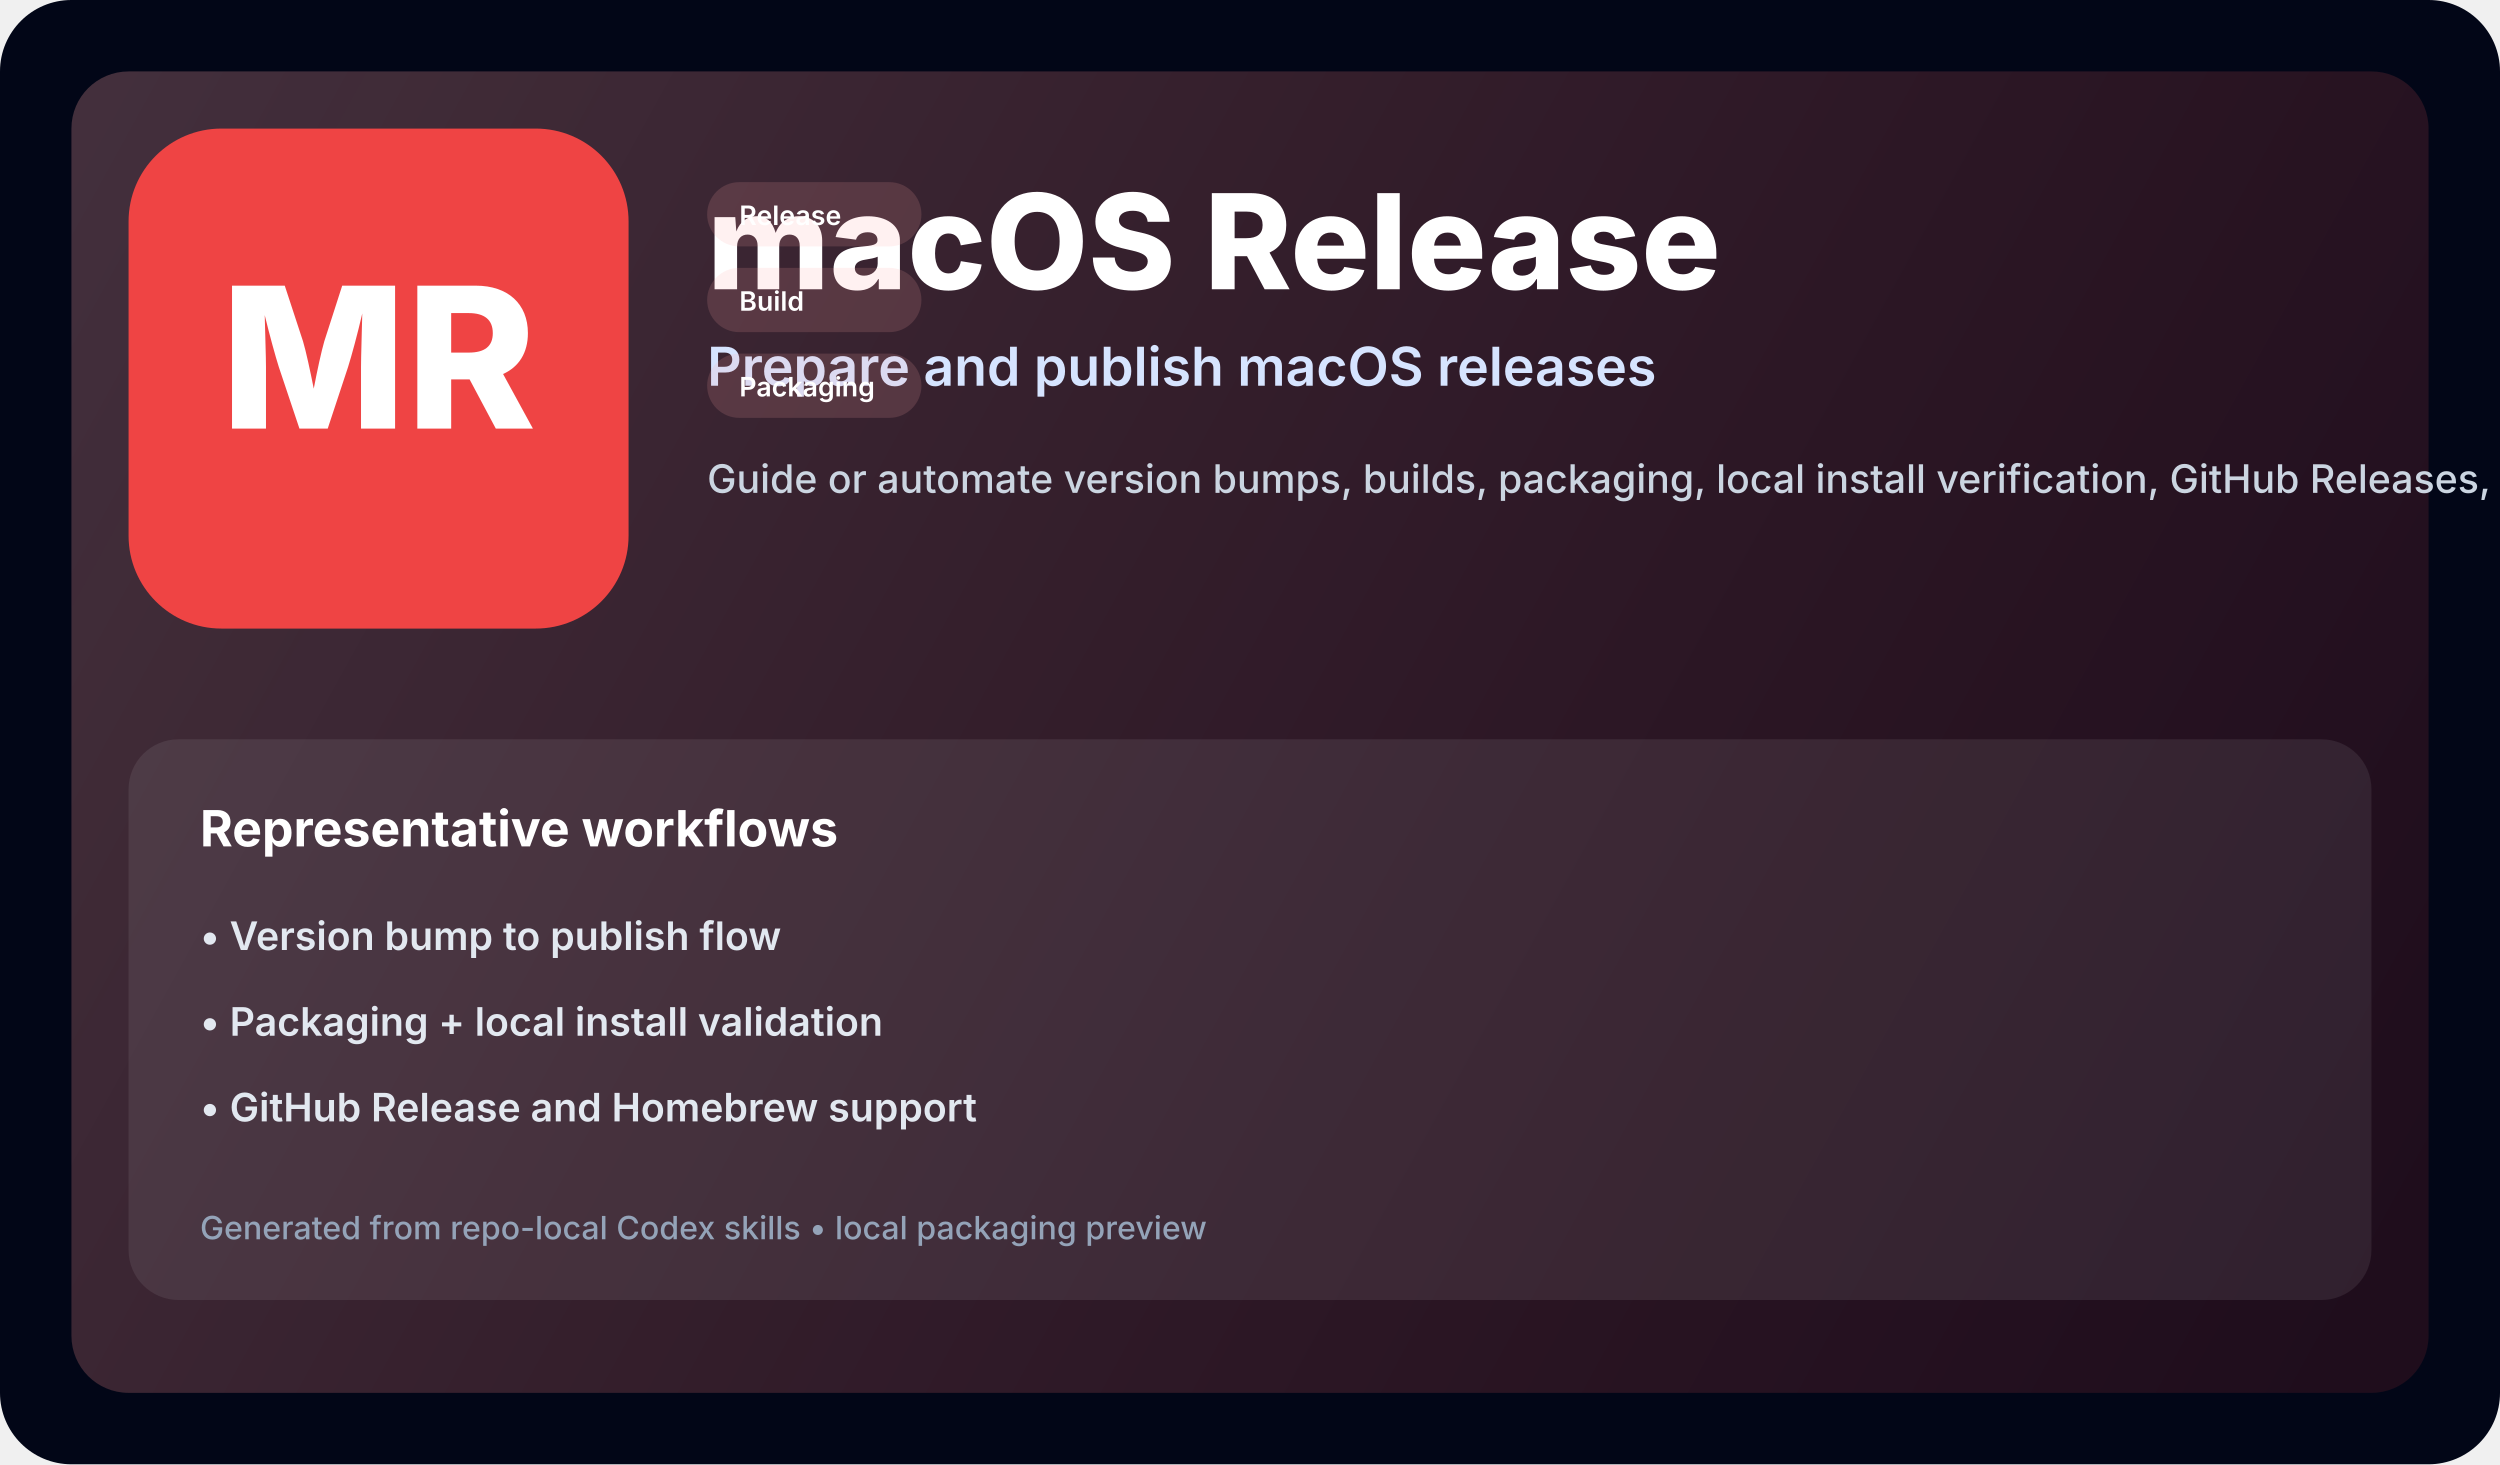
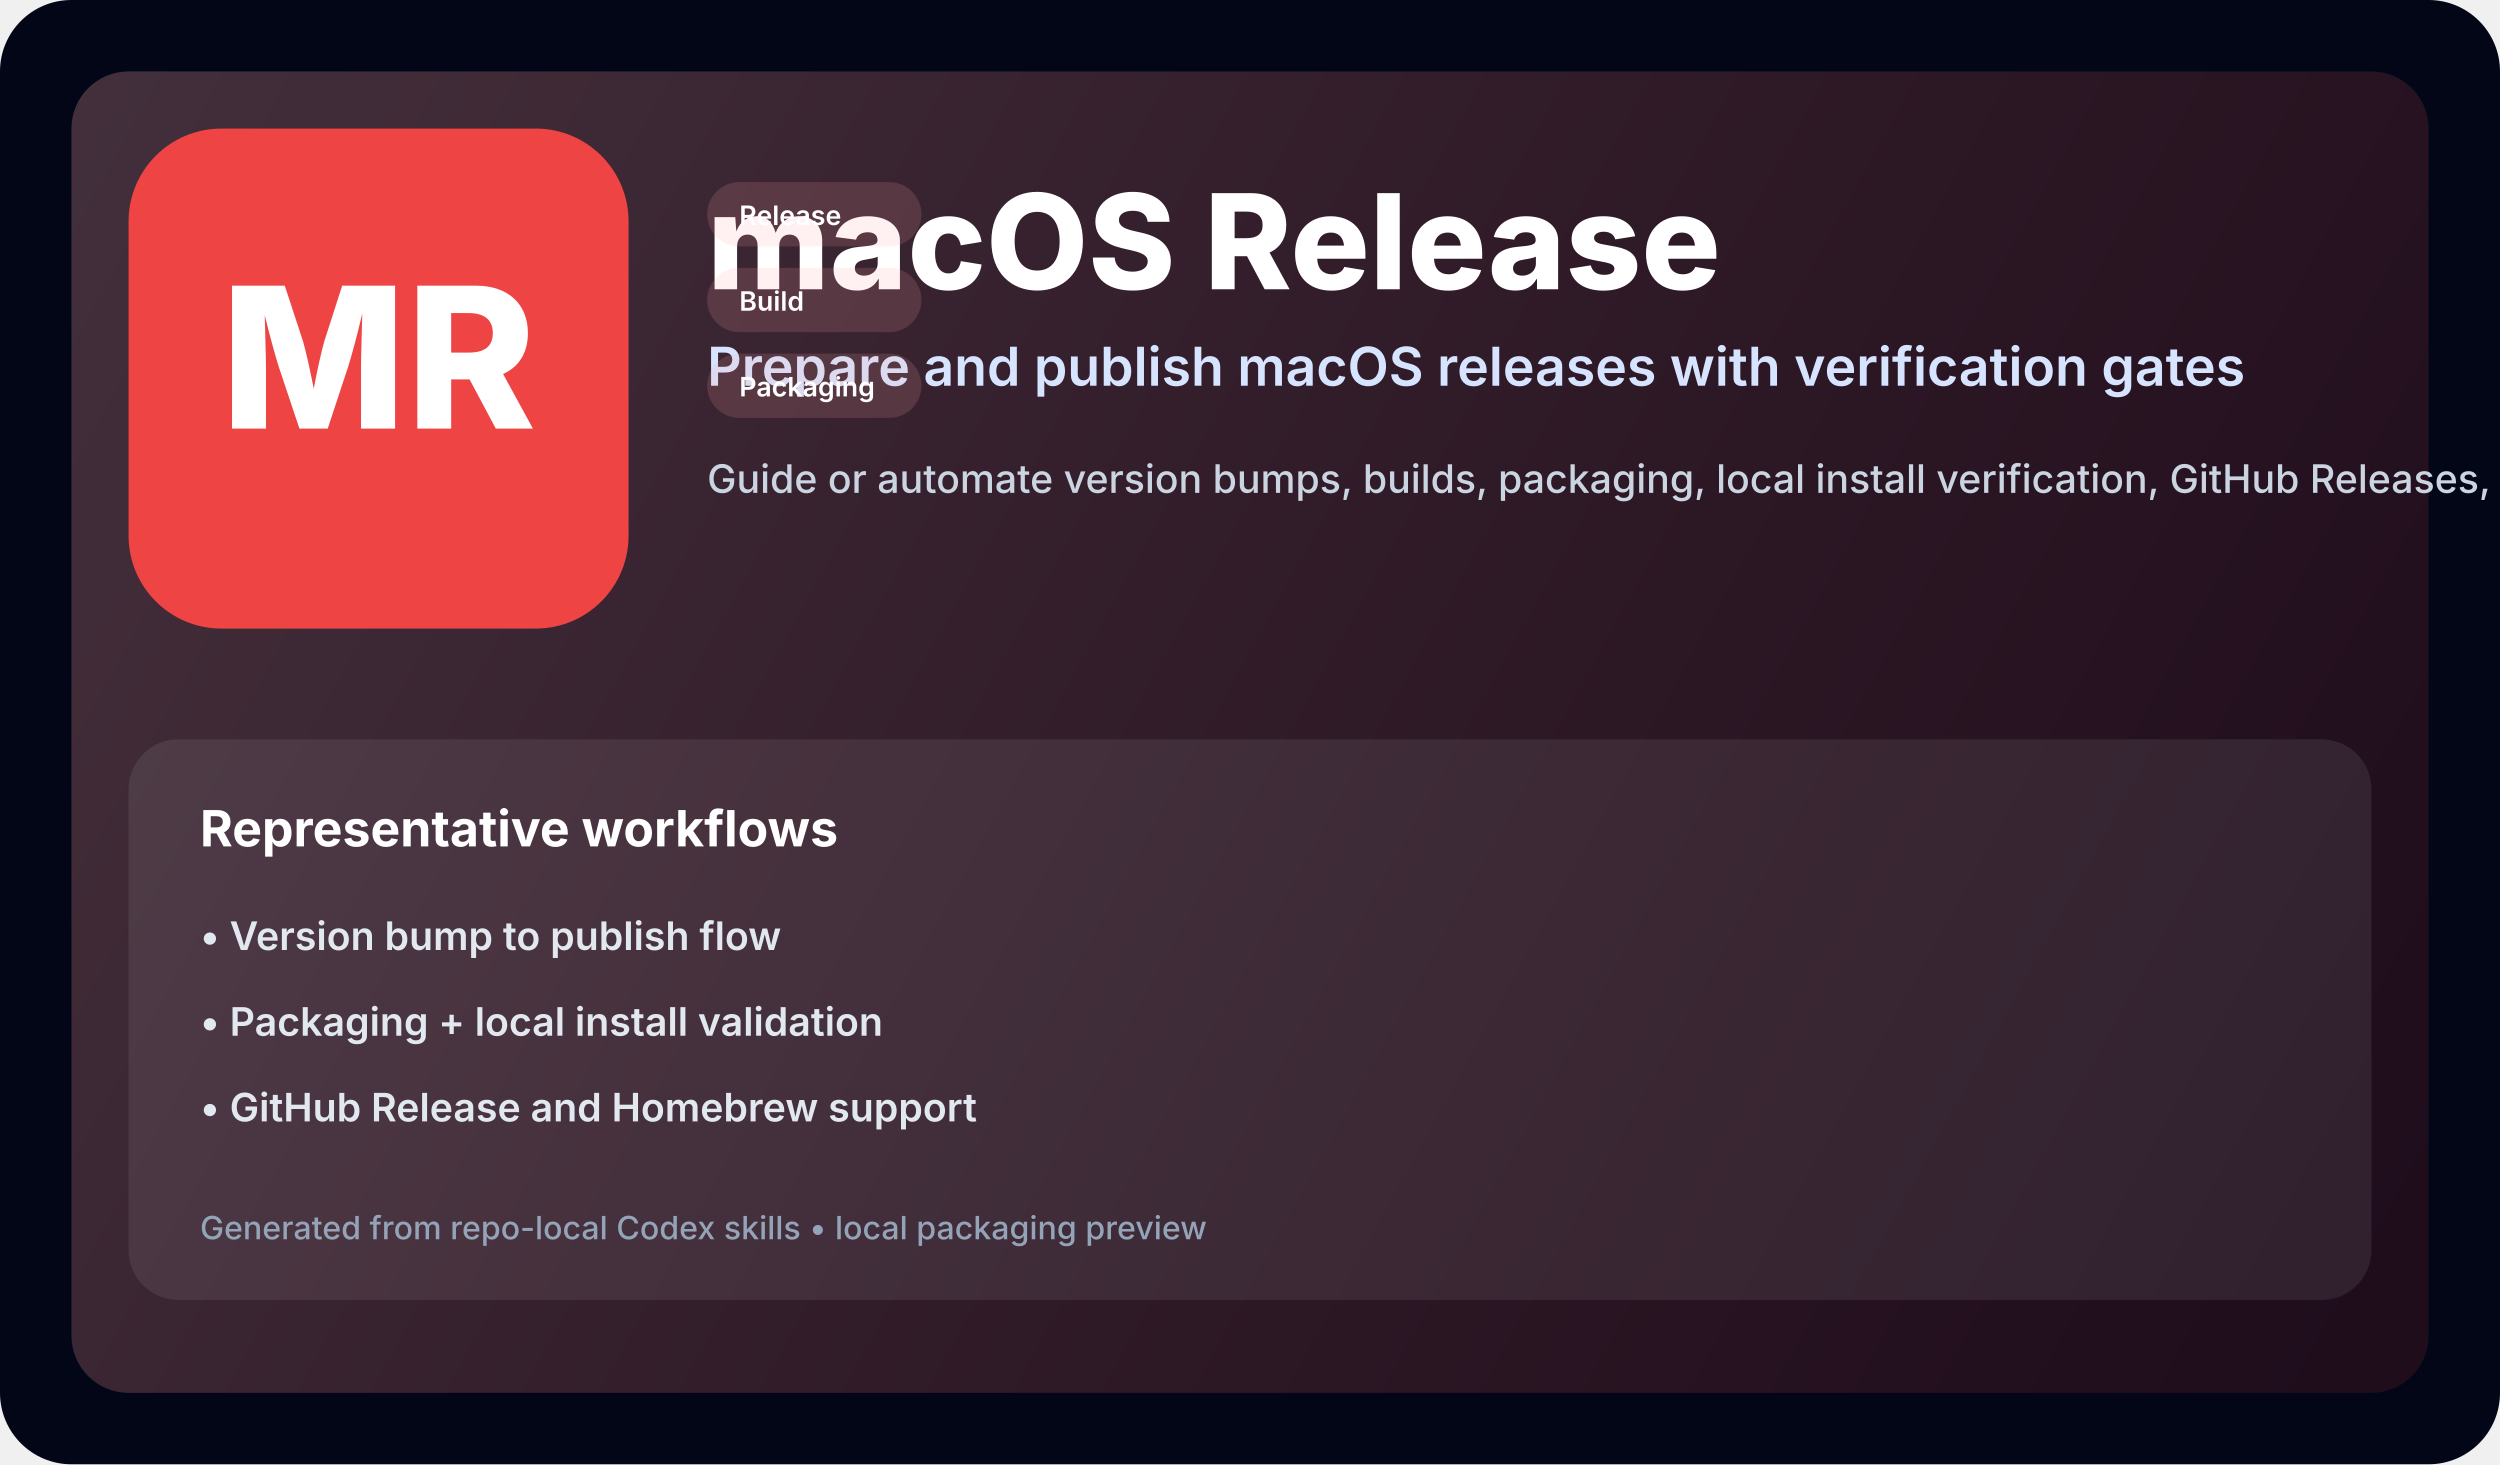
<svg xmlns="http://www.w3.org/2000/svg" width="1400" height="820" viewBox="0 0 1400 820" fill="none">
  <defs>
    <linearGradient id="panel" x1="64" y1="64" x2="1320" y2="756" gradientUnits="userSpaceOnUse">
      <stop stop-color="#FCA5A5" stop-opacity="0.26" />
      <stop offset="1" stop-color="#EF4444" stop-opacity="0.12" />
    </linearGradient>
  </defs>
  <rect width="1400" height="820" rx="40" fill="#020617" />
  <rect x="40" y="40" width="1320" height="740" rx="32" fill="url(#panel)" />
  <rect x="72" y="72" width="280" height="280" rx="52" fill="#EF4444" />
  <text x="212" y="240" text-anchor="middle" font-family="Inter, SF Pro Display, Arial, sans-serif" font-size="110" font-weight="800" fill="white">MR</text>
  <text x="396" y="162" font-family="Inter, SF Pro Display, Arial, sans-serif" font-size="74" font-weight="800" fill="white">macOS Release</text>
-   <text x="396" y="216" font-family="Inter, SF Pro Display, Arial, sans-serif" font-size="30" font-weight="600" fill="#D6E4FF">Prepare and publish macOS releases</text>
-   <text x="396" y="276" font-family="Inter, SF Pro Display, Arial, sans-serif" font-size="22" font-weight="500" fill="#CBD5E1">Guide or automate version bumps, builds, packaging, local install verification, GitHub Releases, and Homebrew publishing for macOS software.</text>
+   <text x="396" y="216" font-family="Inter, SF Pro Display, Arial, sans-serif" font-size="30" font-weight="600" fill="#D6E4FF">Prepare and publish macOS releases with verification gates</text>
+   <text x="396" y="276" font-family="Inter, SF Pro Display, Arial, sans-serif" font-size="22" font-weight="500" fill="#CBD5E1">Guide or automate version bumps, builds, packaging, local install verification, GitHub Releases, and Homebrew publishing for macOS software with explicit verification gates.</text>
  <rect x="396" y="102" width="120" height="36" rx="18" fill="#FCA5A5" fill-opacity="0.16" />
  <text x="414" y="126" font-family="Inter, SF Pro Display, Arial, sans-serif" font-size="15" font-weight="600" fill="white">Release</text>
  <rect x="396" y="150" width="120" height="36" rx="18" fill="#FCA5A5" fill-opacity="0.16" />
  <text x="414" y="174" font-family="Inter, SF Pro Display, Arial, sans-serif" font-size="15" font-weight="600" fill="white">Build</text>
  <rect x="396" y="198" width="120" height="36" rx="18" fill="#FCA5A5" fill-opacity="0.16" />
  <text x="414" y="222" font-family="Inter, SF Pro Display, Arial, sans-serif" font-size="15" font-weight="600" fill="white">Packaging</text>
  <rect x="72" y="414" width="1256" height="314" rx="28" fill="white" fill-opacity="0.08" />
  <text x="112" y="474" font-family="Inter, SF Pro Display, Arial, sans-serif" font-size="28" font-weight="700" fill="white">Representative workflows</text>
  <text x="112" y="532" font-family="Inter, SF Pro Display, Arial, sans-serif" font-size="22" font-weight="600" fill="#E2E8F0">• Version bump to publish flow</text>
  <text x="112" y="580" font-family="Inter, SF Pro Display, Arial, sans-serif" font-size="22" font-weight="600" fill="#E2E8F0">• Packaging + local install validation</text>
  <text x="112" y="628" font-family="Inter, SF Pro Display, Arial, sans-serif" font-size="22" font-weight="600" fill="#E2E8F0">• GitHub Release and Homebrew support</text>
  <text x="112" y="694" font-family="Inter, SF Pro Display, Arial, sans-serif" font-size="18" font-weight="500" fill="#94A3B8">Generated from repo-local Codex skills • local packaging preview</text>
</svg>
